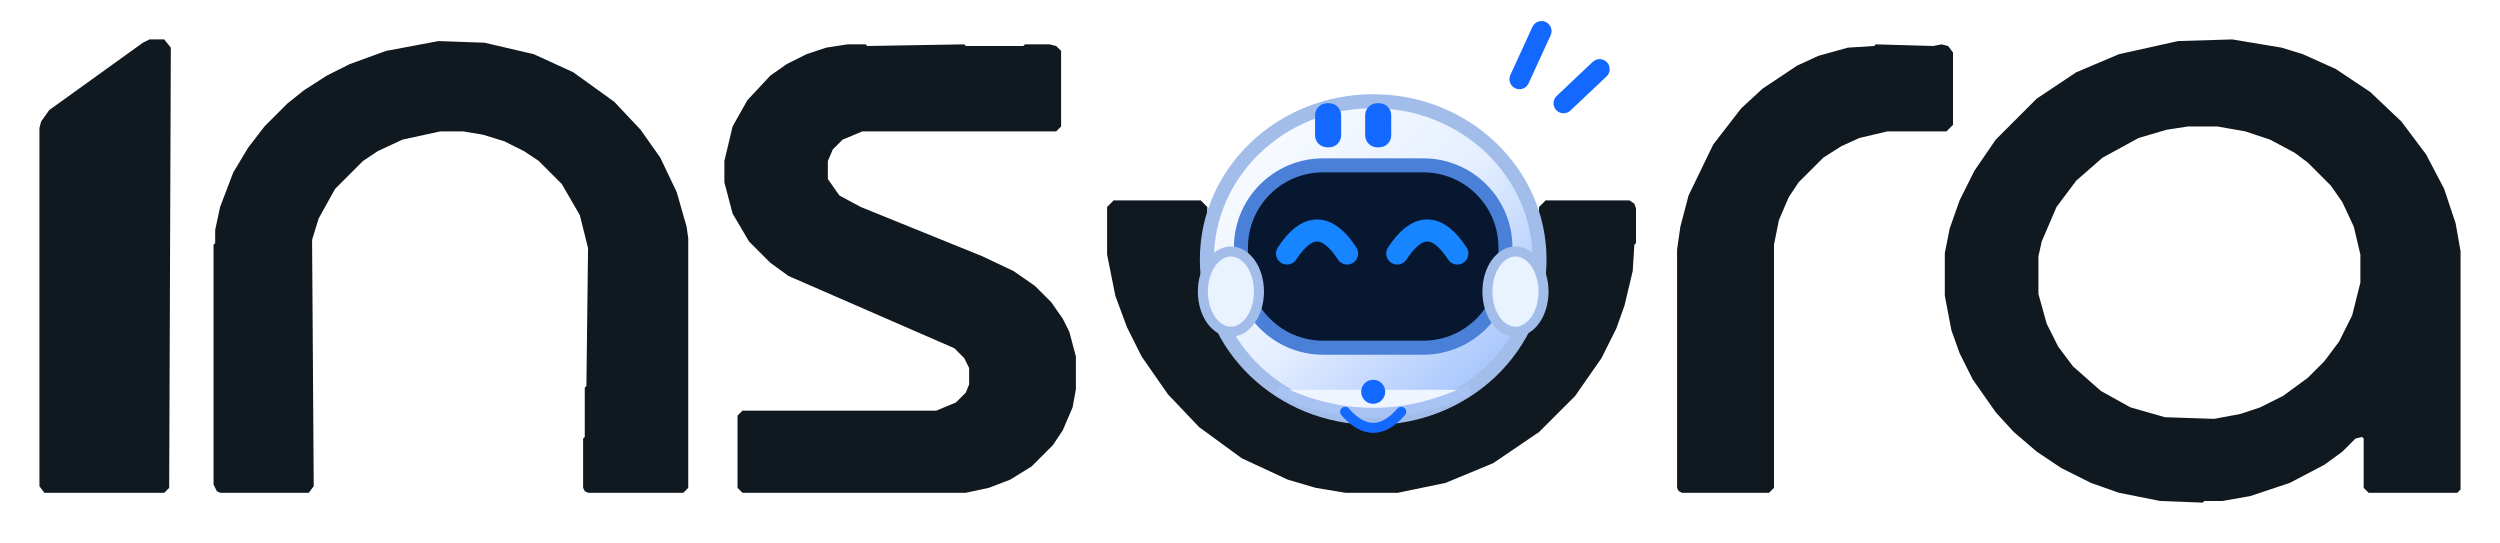
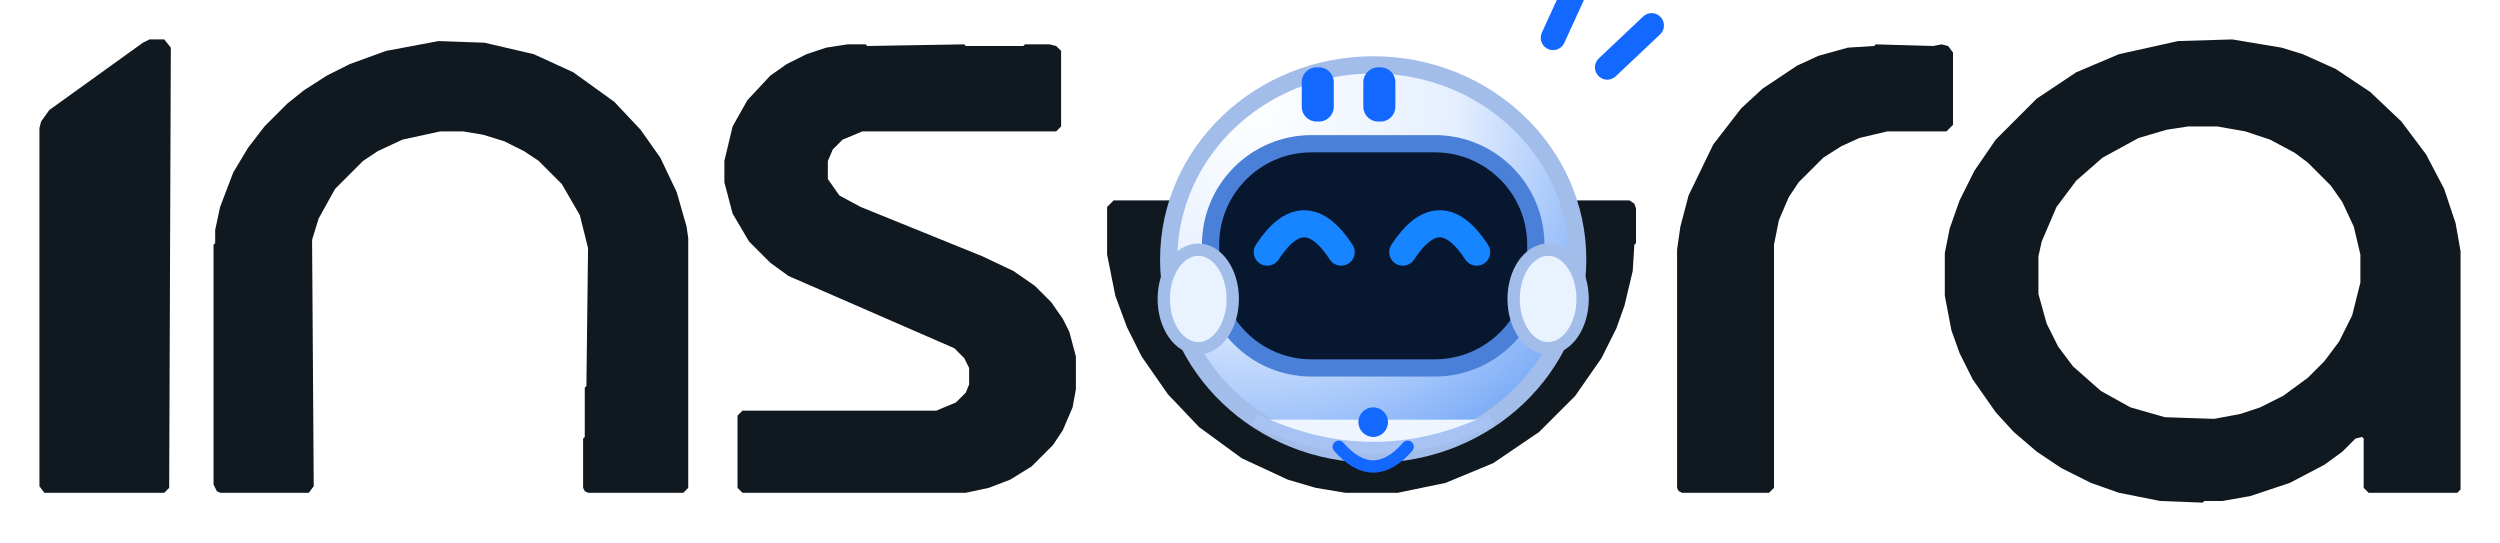
<svg xmlns="http://www.w3.org/2000/svg" viewBox="310 227 1522 330" role="img" aria-label="INSURA logo">
  <path fill="#101820" fill-rule="evenodd" d="M 984 353 L 984 382 L 989 407 L 996 426 L 1005 444 L 1021 467 L 1040 487 L 1066 506 L 1094 519 L 1111 524 L 1129 527 L 1161 527 L 1190 521 L 1219 509 L 1247 490 L 1269 468 L 1285 445 L 1294 427 L 1299 413 L 1304 392 L 1305 376 L 1306 375 L 1306 354 L 1305 351 L 1302 349 L 1251 349 L 1247 353 L 1246 381 L 1240 404 L 1231 422 L 1222 434 L 1203 452 L 1180 465 L 1167 469 L 1154 471 L 1137 471 L 1120 468 L 1097 458 L 1081 446 L 1068 432 L 1057 415 L 1048 392 L 1045 378 L 1045 353 L 1041 349 L 988 349 Z M 1496 255 L 1492 254 L 1487 255 L 1452 254 L 1451 255 L 1435 256 L 1417 261 L 1404 267 L 1383 281 L 1370 293 L 1353 315 L 1338 346 L 1333 365 L 1331 379 L 1331 524 L 1332 526 L 1334 527 L 1387 527 L 1390 524 L 1390 376 L 1393 361 L 1399 347 L 1405 338 L 1420 323 L 1431 316 L 1442 311 L 1459 307 L 1495 307 L 1499 303 L 1499 259 Z M 801 260 L 789 266 L 779 273 L 765 288 L 756 304 L 751 325 L 751 338 L 756 357 L 766 374 L 779 387 L 790 395 L 891 439 L 897 445 L 900 451 L 900 461 L 898 466 L 892 472 L 880 477 L 762 477 L 759 480 L 759 524 L 762 527 L 898 527 L 912 524 L 925 519 L 938 511 L 951 498 L 957 489 L 963 475 L 965 464 L 965 444 L 961 429 L 957 421 L 950 411 L 940 401 L 927 392 L 908 383 L 834 353 L 821 346 L 814 336 L 814 325 L 817 318 L 823 312 L 835 307 L 953 307 L 956 304 L 956 258 L 953 255 L 949 254 L 934 254 L 933 255 L 898 255 L 897 254 L 838 255 L 837 254 L 826 254 L 813 256 Z M 471 304 L 461 317 L 452 332 L 444 353 L 441 367 L 441 375 L 440 376 L 440 522 L 442 526 L 444 527 L 498 527 L 501 523 L 500 373 L 504 360 L 514 342 L 531 325 L 540 319 L 555 312 L 578 307 L 592 307 L 604 309 L 617 313 L 629 319 L 638 325 L 652 339 L 663 358 L 668 378 L 667 462 L 666 463 L 666 493 L 665 494 L 665 524 L 666 526 L 668 527 L 726 527 L 729 524 L 729 372 L 728 365 L 722 344 L 712 323 L 700 306 L 684 289 L 659 271 L 635 260 L 605 253 L 577 252 L 545 258 L 523 266 L 509 273 L 495 282 L 485 290 Z M 1525 312 L 1512 331 L 1503 349 L 1497 366 L 1494 381 L 1494 407 L 1498 428 L 1503 442 L 1511 458 L 1525 478 L 1536 490 L 1550 502 L 1565 512 L 1583 521 L 1600 527 L 1625 532 L 1651 533 L 1652 532 L 1663 532 L 1680 529 L 1704 521 L 1725 510 L 1736 502 L 1744 494 L 1748 493 L 1749 494 L 1749 524 L 1752 527 L 1806 527 L 1808 525 L 1808 380 L 1805 363 L 1798 342 L 1787 321 L 1772 301 L 1753 283 L 1732 269 L 1712 260 L 1699 256 L 1669 251 L 1636 252 L 1600 260 L 1574 271 L 1550 287 Z M 1642 304 L 1660 304 L 1677 307 L 1692 312 L 1707 320 L 1715 326 L 1729 340 L 1736 350 L 1743 365 L 1747 382 L 1747 399 L 1742 419 L 1734 435 L 1725 447 L 1715 457 L 1700 468 L 1686 475 L 1674 479 L 1658 482 L 1628 481 L 1607 475 L 1589 465 L 1572 450 L 1563 438 L 1556 424 L 1551 406 L 1551 383 L 1553 374 L 1562 353 L 1574 337 L 1590 323 L 1612 311 L 1629 306 Z M 410 251 L 401 251 L 397 253 L 340 294 L 335 301 L 334 305 L 334 523 L 337 527 L 410 527 L 413 524 L 414 256 Z" />
-   <g aria-hidden="true" transform="translate(1146 385) scale(1.22) translate(-1146 -385)">
+   <g aria-hidden="true" transform="translate(1146 385) scale(1.5) translate(-1146 -385)">
    <defs>
-       <linearGradient id="logoShell" x1="0" x2="1" y1="0" y2="1">
+       <radialGradient id="logoShell" cx=".2" cy=".1" r="1">
        <stop stop-color="#fff" />
        <stop offset=".5" stop-color="#e5efff" />
-         <stop offset="1" stop-color="#8fb5fb" />
-       </linearGradient>
+         <stop offset="1" stop-color="#7aabf7" />
+       </radialGradient>
    </defs>
    <ellipse cx="1146" cy="385" rx="83" ry="79" fill="url(#logoShell)" stroke="#a3bdea" stroke-width="7" />
    <rect x="1080" y="338" width="132" height="91" rx="41" fill="#07172f" stroke="#4b80d8" stroke-width="7" />
    <path d="M1103 382q15-23 30 0M1158 382q15-23 30 0" fill="none" stroke="#1685ff" stroke-width="11" stroke-linecap="round" />
    <rect x="1117" y="307" width="13" height="22" rx="6" fill="#1268ff" />
    <rect x="1142" y="307" width="13" height="22" rx="6" fill="#1268ff" />
    <ellipse cx="1075" cy="401" rx="14" ry="20" fill="#e9f2ff" stroke="#a3bdea" stroke-width="5" />
    <ellipse cx="1217" cy="401" rx="14" ry="20" fill="#e9f2ff" stroke="#a3bdea" stroke-width="5" />
    <path d="M1098 450q48 23 96 0" fill="#eef5ff" stroke="#a7c2f3" stroke-width="5" />
    <circle cx="1146" cy="451" r="6" fill="#1268ff" />
    <path d="M1132 461q14 16 28 0" fill="none" stroke="#1268ff" stroke-width="5" stroke-linecap="round" />
    <path d="M1219 295l11-24M1241 307l18-17" stroke="#1268ff" stroke-width="10" stroke-linecap="round" />
  </g>
</svg>
